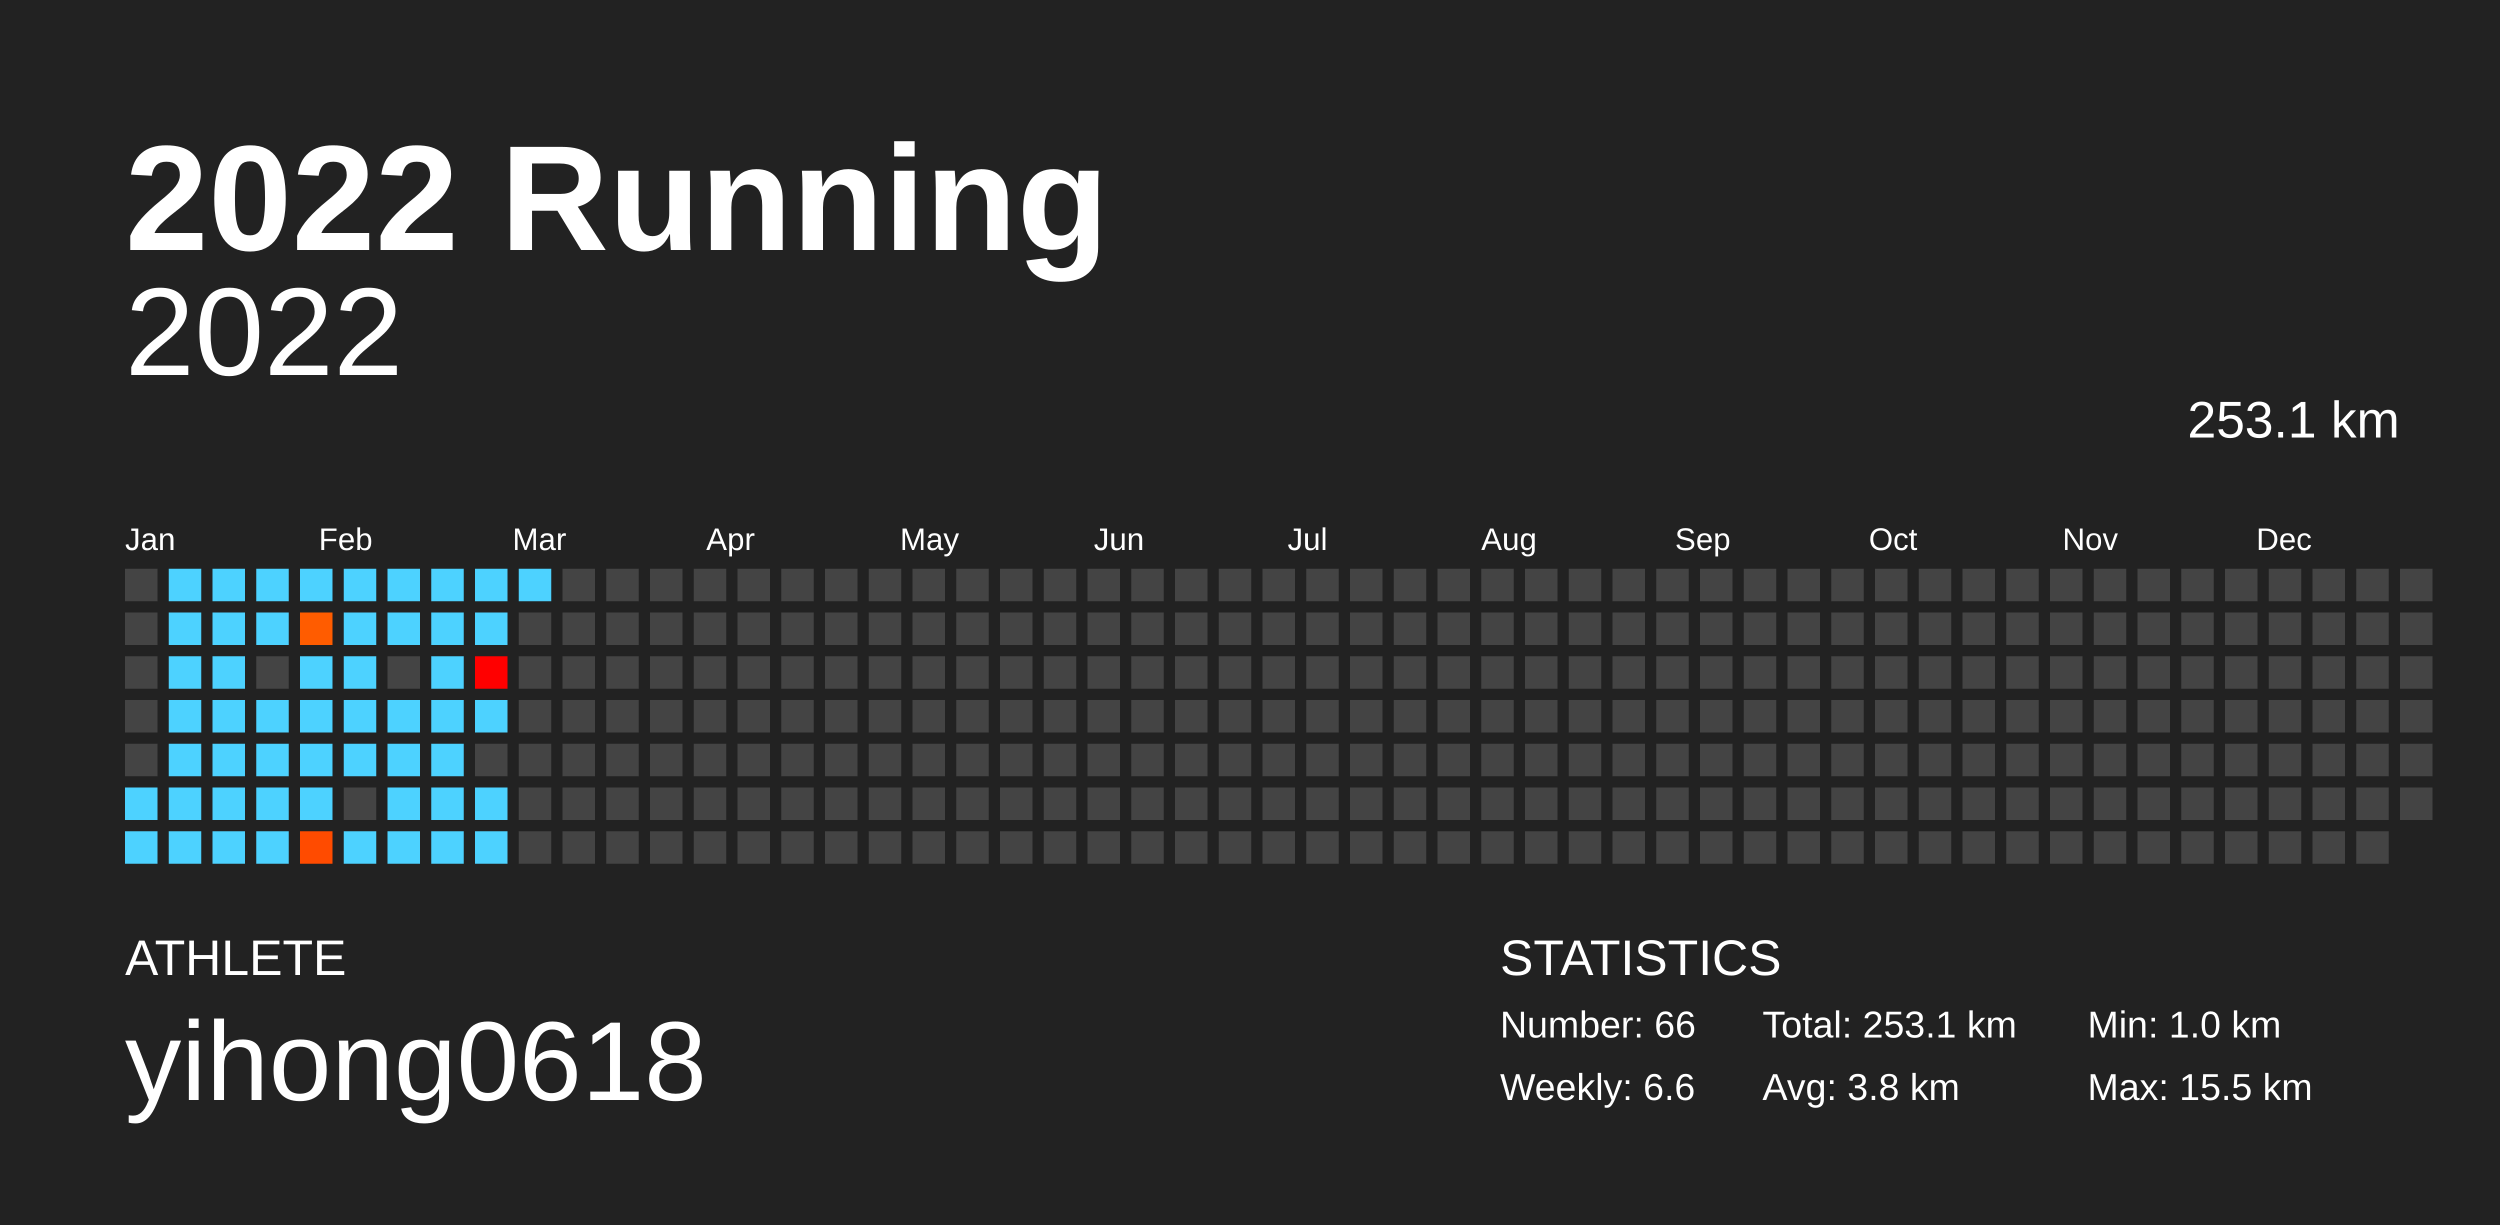
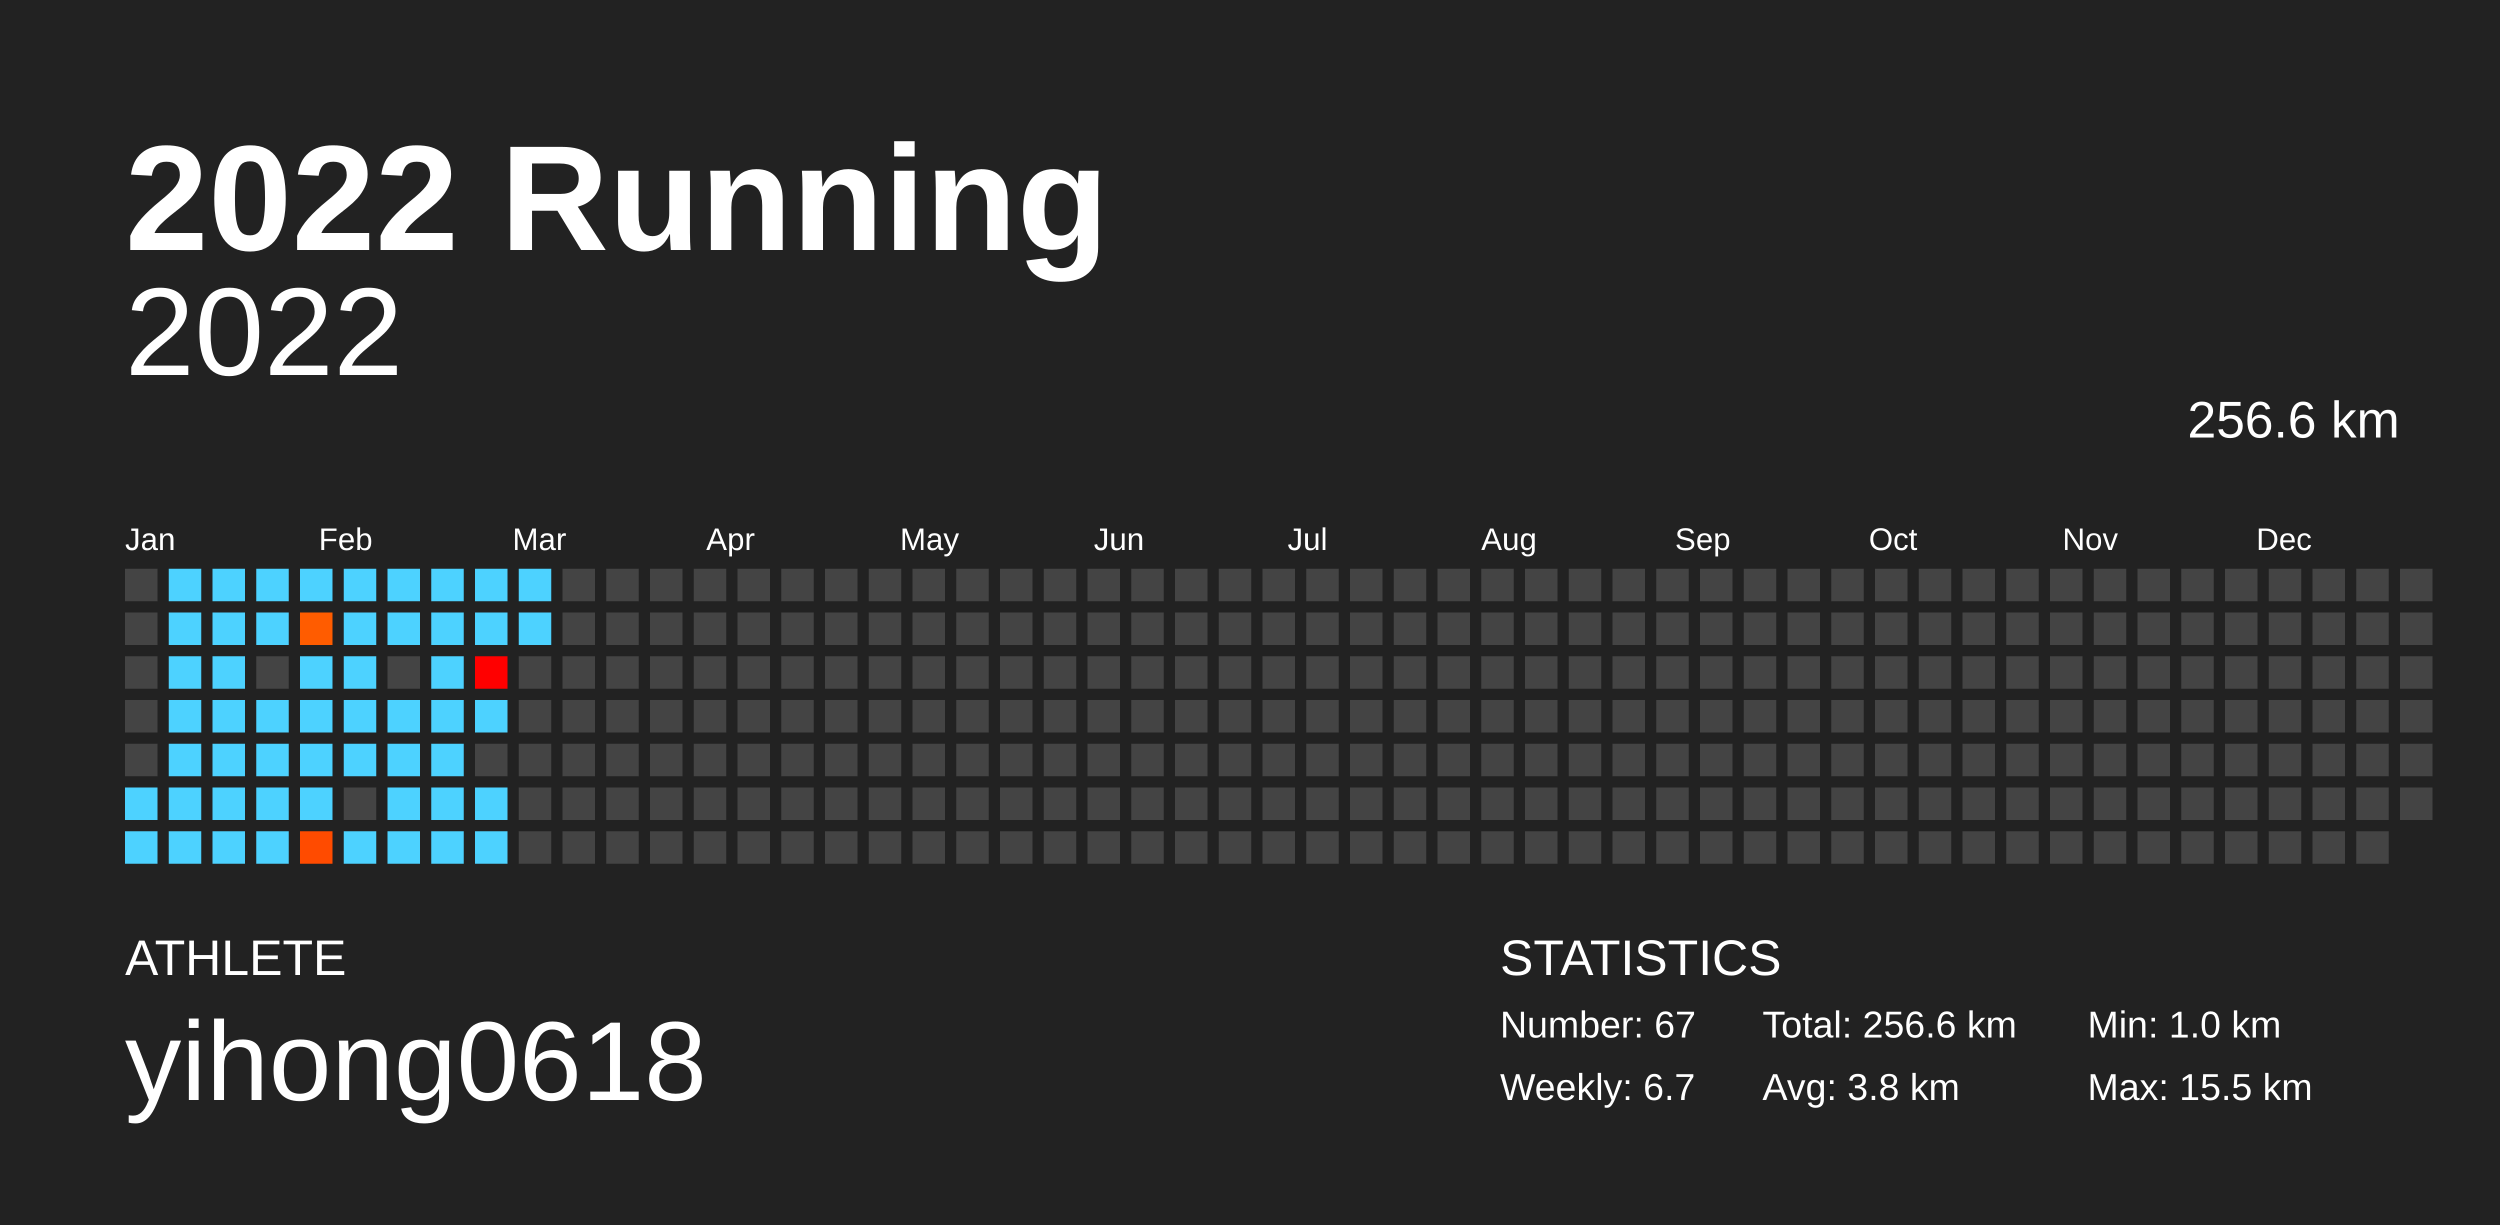
<svg xmlns="http://www.w3.org/2000/svg" baseProfile="full" height="98mm" version="1.1" viewBox="0,0,200,98" width="200mm">
  <defs />
  <rect fill="#222222" height="98" width="200" x="0" y="0" />
  <text fill="#FFFFFF" style="font-size:12px; font-family:Arial; font-weight:bold;" x="10" y="20">2022 Running</text>
  <text fill="#FFFFFF" style="font-size:4px; font-family:Arial" x="10" y="78">ATHLETE</text>
  <text fill="#FFFFFF" style="font-size:9px; font-family:Arial" x="10" y="88">yihong0618</text>
  <text fill="#FFFFFF" style="font-size:4px; font-family:Arial" x="120" y="78">STATISTICS</text>
-   <text fill="#FFFFFF" style="font-size:3px; font-family:Arial" x="120" y="83">Number: 66</text>
-   <text fill="#FFFFFF" style="font-size:3px; font-family:Arial" x="120" y="88">Weekly: 6.6</text>
-   <text fill="#FFFFFF" style="font-size:3px; font-family:Arial" x="141" y="83">Total: 253.1 km</text>
+   <text fill="#FFFFFF" style="font-size:3px; font-family:Arial" x="120" y="83">Number: 67</text>
+   <text fill="#FFFFFF" style="font-size:3px; font-family:Arial" x="120" y="88">Weekly: 6.7</text>
+   <text fill="#FFFFFF" style="font-size:3px; font-family:Arial" x="141" y="83">Total: 256.6 km</text>
  <text fill="#FFFFFF" style="font-size:3px; font-family:Arial" x="141" y="88">Avg: 3.8 km</text>
  <text fill="#FFFFFF" style="font-size:3px; font-family:Arial" x="167" y="83">Min: 1.0 km</text>
  <text fill="#FFFFFF" style="font-size:3px; font-family:Arial" x="167" y="88">Max: 15.5 km</text>
  <text alignment-baseline="hanging" fill="#FFFFFF" style="font-size:10.0px; font-family:Arial;" x="10" y="30">2022</text>
-   <text alignment-baseline="hanging" fill="#FFFFFF" style="font-size:4.125px; font-family:Arial;" x="175" y="35">253.1 km</text>
+   <text alignment-baseline="hanging" fill="#FFFFFF" style="font-size:4.125px; font-family:Arial;" x="175" y="35">256.6 km</text>
  <text fill="#FFFFFF" style="font-size:2.5px; font-family:Arial" x="10.0" y="44">Jan</text>
  <text fill="#FFFFFF" style="font-size:2.5px; font-family:Arial" x="25.5" y="44">Feb</text>
  <text fill="#FFFFFF" style="font-size:2.5px; font-family:Arial" x="41.0" y="44">Mar</text>
  <text fill="#FFFFFF" style="font-size:2.5px; font-family:Arial" x="56.5" y="44">Apr</text>
  <text fill="#FFFFFF" style="font-size:2.5px; font-family:Arial" x="72.0" y="44">May</text>
  <text fill="#FFFFFF" style="font-size:2.5px; font-family:Arial" x="87.5" y="44">Jun</text>
  <text fill="#FFFFFF" style="font-size:2.5px; font-family:Arial" x="103.0" y="44">Jul</text>
  <text fill="#FFFFFF" style="font-size:2.5px; font-family:Arial" x="118.5" y="44">Aug</text>
  <text fill="#FFFFFF" style="font-size:2.5px; font-family:Arial" x="134.0" y="44">Sep</text>
  <text fill="#FFFFFF" style="font-size:2.5px; font-family:Arial" x="149.5" y="44">Oct</text>
  <text fill="#FFFFFF" style="font-size:2.5px; font-family:Arial" x="165.0" y="44">Nov</text>
  <text fill="#FFFFFF" style="font-size:2.5px; font-family:Arial" x="180.5" y="44">Dec</text>
  <rect fill="#444444" height="2.6" width="2.6" x="10.0" y="45.5" />
  <rect fill="#444444" height="2.6" width="2.6" x="10.0" y="49.0" />
  <rect fill="#444444" height="2.6" width="2.6" x="10.0" y="52.5" />
  <rect fill="#444444" height="2.6" width="2.6" x="10.0" y="56.0" />
  <rect fill="#444444" height="2.6" width="2.6" x="10.0" y="59.5" />
  <rect fill="#4dd2ff" height="2.6" width="2.6" x="10.0" y="63.0" />
  <rect fill="#4dd2ff" height="2.6" width="2.6" x="10.0" y="66.5" />
  <rect fill="#4dd2ff" height="2.6" width="2.6" x="13.5" y="45.5" />
  <rect fill="#4dd2ff" height="2.6" width="2.6" x="13.5" y="49.0" />
  <rect fill="#4dd2ff" height="2.6" width="2.6" x="13.5" y="52.5" />
  <rect fill="#4dd2ff" height="2.6" width="2.6" x="13.5" y="56.0" />
  <rect fill="#4dd2ff" height="2.6" width="2.6" x="13.5" y="59.5" />
  <rect fill="#4dd2ff" height="2.6" width="2.6" x="13.5" y="63.0" />
  <rect fill="#4dd2ff" height="2.6" width="2.6" x="13.5" y="66.5" />
  <rect fill="#4dd2ff" height="2.6" width="2.6" x="17.0" y="45.5" />
  <rect fill="#4dd2ff" height="2.6" width="2.6" x="17.0" y="49.0" />
  <rect fill="#4dd2ff" height="2.6" width="2.6" x="17.0" y="52.5" />
  <rect fill="#4dd2ff" height="2.6" width="2.6" x="17.0" y="56.0" />
  <rect fill="#4dd2ff" height="2.6" width="2.6" x="17.0" y="59.5" />
  <rect fill="#4dd2ff" height="2.6" width="2.6" x="17.0" y="63.0" />
  <rect fill="#4dd2ff" height="2.6" width="2.6" x="17.0" y="66.5" />
  <rect fill="#4dd2ff" height="2.6" width="2.6" x="20.5" y="45.5" />
  <rect fill="#4dd2ff" height="2.6" width="2.6" x="20.5" y="49.0" />
  <rect fill="#444444" height="2.6" width="2.6" x="20.5" y="52.5" />
  <rect fill="#4dd2ff" height="2.6" width="2.6" x="20.5" y="56.0" />
  <rect fill="#4dd2ff" height="2.6" width="2.6" x="20.5" y="59.5" />
  <rect fill="#4dd2ff" height="2.6" width="2.6" x="20.5" y="63.0" />
  <rect fill="#4dd2ff" height="2.6" width="2.6" x="20.5" y="66.5" />
  <rect fill="#4dd2ff" height="2.6" width="2.6" x="24.0" y="45.5" />
  <rect fill="#ff5c00" height="2.6" width="2.6" x="24.0" y="49.0" />
  <rect fill="#4dd2ff" height="2.6" width="2.6" x="24.0" y="52.5" />
  <rect fill="#4dd2ff" height="2.6" width="2.6" x="24.0" y="56.0" />
  <rect fill="#4dd2ff" height="2.6" width="2.6" x="24.0" y="59.5" />
  <rect fill="#4dd2ff" height="2.6" width="2.6" x="24.0" y="63.0" />
  <rect fill="#ff4b00" height="2.6" width="2.6" x="24.0" y="66.5" />
  <rect fill="#4dd2ff" height="2.6" width="2.6" x="27.5" y="45.5" />
  <rect fill="#4dd2ff" height="2.6" width="2.6" x="27.5" y="49.0" />
  <rect fill="#4dd2ff" height="2.6" width="2.6" x="27.5" y="52.5" />
  <rect fill="#4dd2ff" height="2.6" width="2.6" x="27.5" y="56.0" />
  <rect fill="#4dd2ff" height="2.6" width="2.6" x="27.5" y="59.5" />
  <rect fill="#444444" height="2.6" width="2.6" x="27.5" y="63.0" />
  <rect fill="#4dd2ff" height="2.6" width="2.6" x="27.5" y="66.5" />
  <rect fill="#4dd2ff" height="2.6" width="2.6" x="31.0" y="45.5" />
  <rect fill="#4dd2ff" height="2.6" width="2.6" x="31.0" y="49.0" />
  <rect fill="#444444" height="2.6" width="2.6" x="31.0" y="52.5" />
  <rect fill="#4dd2ff" height="2.6" width="2.6" x="31.0" y="56.0" />
  <rect fill="#4dd2ff" height="2.6" width="2.6" x="31.0" y="59.5" />
  <rect fill="#4dd2ff" height="2.6" width="2.6" x="31.0" y="63.0" />
  <rect fill="#4dd2ff" height="2.6" width="2.6" x="31.0" y="66.5" />
  <rect fill="#4dd2ff" height="2.6" width="2.6" x="34.5" y="45.5" />
  <rect fill="#4dd2ff" height="2.6" width="2.6" x="34.5" y="49.0" />
  <rect fill="#4dd2ff" height="2.6" width="2.6" x="34.5" y="52.5" />
  <rect fill="#4dd2ff" height="2.6" width="2.6" x="34.5" y="56.0" />
  <rect fill="#4dd2ff" height="2.6" width="2.6" x="34.5" y="59.5" />
  <rect fill="#4dd2ff" height="2.6" width="2.6" x="34.5" y="63.0" />
  <rect fill="#4dd2ff" height="2.6" width="2.6" x="34.5" y="66.5" />
  <rect fill="#4dd2ff" height="2.6" width="2.6" x="38.0" y="45.5" />
  <rect fill="#4dd2ff" height="2.6" width="2.6" x="38.0" y="49.0" />
  <rect fill="#ff0000" height="2.6" width="2.6" x="38.0" y="52.5" />
  <rect fill="#4dd2ff" height="2.6" width="2.6" x="38.0" y="56.0" />
  <rect fill="#444444" height="2.6" width="2.6" x="38.0" y="59.5" />
  <rect fill="#4dd2ff" height="2.6" width="2.6" x="38.0" y="63.0" />
  <rect fill="#4dd2ff" height="2.6" width="2.6" x="38.0" y="66.5" />
  <rect fill="#4dd2ff" height="2.6" width="2.6" x="41.5" y="45.5" />
-   <rect fill="#444444" height="2.6" width="2.6" x="41.5" y="49.0" />
+   <rect fill="#4dd2ff" height="2.6" width="2.6" x="41.5" y="49.0" />
  <rect fill="#444444" height="2.6" width="2.6" x="41.5" y="52.5" />
  <rect fill="#444444" height="2.6" width="2.6" x="41.5" y="56.0" />
  <rect fill="#444444" height="2.6" width="2.6" x="41.5" y="59.5" />
  <rect fill="#444444" height="2.6" width="2.6" x="41.5" y="63.0" />
  <rect fill="#444444" height="2.6" width="2.6" x="41.5" y="66.5" />
  <rect fill="#444444" height="2.6" width="2.6" x="45.0" y="45.5" />
  <rect fill="#444444" height="2.6" width="2.6" x="45.0" y="49.0" />
  <rect fill="#444444" height="2.6" width="2.6" x="45.0" y="52.5" />
  <rect fill="#444444" height="2.6" width="2.6" x="45.0" y="56.0" />
  <rect fill="#444444" height="2.6" width="2.6" x="45.0" y="59.5" />
  <rect fill="#444444" height="2.6" width="2.6" x="45.0" y="63.0" />
  <rect fill="#444444" height="2.6" width="2.6" x="45.0" y="66.5" />
  <rect fill="#444444" height="2.6" width="2.6" x="48.5" y="45.5" />
  <rect fill="#444444" height="2.6" width="2.6" x="48.5" y="49.0" />
  <rect fill="#444444" height="2.6" width="2.6" x="48.5" y="52.5" />
  <rect fill="#444444" height="2.6" width="2.6" x="48.5" y="56.0" />
  <rect fill="#444444" height="2.6" width="2.6" x="48.5" y="59.5" />
  <rect fill="#444444" height="2.6" width="2.6" x="48.5" y="63.0" />
  <rect fill="#444444" height="2.6" width="2.6" x="48.5" y="66.5" />
  <rect fill="#444444" height="2.6" width="2.6" x="52.0" y="45.5" />
  <rect fill="#444444" height="2.6" width="2.6" x="52.0" y="49.0" />
  <rect fill="#444444" height="2.6" width="2.6" x="52.0" y="52.5" />
  <rect fill="#444444" height="2.6" width="2.6" x="52.0" y="56.0" />
  <rect fill="#444444" height="2.6" width="2.6" x="52.0" y="59.5" />
  <rect fill="#444444" height="2.6" width="2.6" x="52.0" y="63.0" />
  <rect fill="#444444" height="2.6" width="2.6" x="52.0" y="66.5" />
  <rect fill="#444444" height="2.6" width="2.6" x="55.5" y="45.5" />
  <rect fill="#444444" height="2.6" width="2.6" x="55.5" y="49.0" />
  <rect fill="#444444" height="2.6" width="2.6" x="55.5" y="52.5" />
  <rect fill="#444444" height="2.6" width="2.6" x="55.5" y="56.0" />
  <rect fill="#444444" height="2.6" width="2.6" x="55.5" y="59.5" />
  <rect fill="#444444" height="2.6" width="2.6" x="55.5" y="63.0" />
  <rect fill="#444444" height="2.6" width="2.6" x="55.5" y="66.5" />
  <rect fill="#444444" height="2.6" width="2.6" x="59.0" y="45.5" />
  <rect fill="#444444" height="2.6" width="2.6" x="59.0" y="49.0" />
  <rect fill="#444444" height="2.6" width="2.6" x="59.0" y="52.5" />
  <rect fill="#444444" height="2.6" width="2.6" x="59.0" y="56.0" />
  <rect fill="#444444" height="2.6" width="2.6" x="59.0" y="59.5" />
  <rect fill="#444444" height="2.6" width="2.6" x="59.0" y="63.0" />
  <rect fill="#444444" height="2.6" width="2.6" x="59.0" y="66.5" />
  <rect fill="#444444" height="2.6" width="2.6" x="62.5" y="45.5" />
  <rect fill="#444444" height="2.6" width="2.6" x="62.5" y="49.0" />
  <rect fill="#444444" height="2.6" width="2.6" x="62.5" y="52.5" />
  <rect fill="#444444" height="2.6" width="2.6" x="62.5" y="56.0" />
  <rect fill="#444444" height="2.6" width="2.6" x="62.5" y="59.5" />
  <rect fill="#444444" height="2.6" width="2.6" x="62.5" y="63.0" />
  <rect fill="#444444" height="2.6" width="2.6" x="62.5" y="66.5" />
  <rect fill="#444444" height="2.6" width="2.6" x="66.0" y="45.5" />
  <rect fill="#444444" height="2.6" width="2.6" x="66.0" y="49.0" />
  <rect fill="#444444" height="2.6" width="2.6" x="66.0" y="52.5" />
  <rect fill="#444444" height="2.6" width="2.6" x="66.0" y="56.0" />
  <rect fill="#444444" height="2.6" width="2.6" x="66.0" y="59.5" />
  <rect fill="#444444" height="2.6" width="2.6" x="66.0" y="63.0" />
  <rect fill="#444444" height="2.6" width="2.6" x="66.0" y="66.5" />
  <rect fill="#444444" height="2.6" width="2.6" x="69.5" y="45.5" />
  <rect fill="#444444" height="2.6" width="2.6" x="69.5" y="49.0" />
  <rect fill="#444444" height="2.6" width="2.6" x="69.5" y="52.5" />
  <rect fill="#444444" height="2.6" width="2.6" x="69.5" y="56.0" />
  <rect fill="#444444" height="2.6" width="2.6" x="69.5" y="59.5" />
  <rect fill="#444444" height="2.6" width="2.6" x="69.5" y="63.0" />
  <rect fill="#444444" height="2.6" width="2.6" x="69.5" y="66.5" />
  <rect fill="#444444" height="2.6" width="2.6" x="73.0" y="45.5" />
  <rect fill="#444444" height="2.6" width="2.6" x="73.0" y="49.0" />
  <rect fill="#444444" height="2.6" width="2.6" x="73.0" y="52.5" />
  <rect fill="#444444" height="2.6" width="2.6" x="73.0" y="56.0" />
  <rect fill="#444444" height="2.6" width="2.6" x="73.0" y="59.5" />
  <rect fill="#444444" height="2.6" width="2.6" x="73.0" y="63.0" />
  <rect fill="#444444" height="2.6" width="2.6" x="73.0" y="66.5" />
  <rect fill="#444444" height="2.6" width="2.6" x="76.5" y="45.5" />
  <rect fill="#444444" height="2.6" width="2.6" x="76.5" y="49.0" />
  <rect fill="#444444" height="2.6" width="2.6" x="76.5" y="52.5" />
  <rect fill="#444444" height="2.6" width="2.6" x="76.5" y="56.0" />
  <rect fill="#444444" height="2.6" width="2.6" x="76.5" y="59.5" />
  <rect fill="#444444" height="2.6" width="2.6" x="76.5" y="63.0" />
  <rect fill="#444444" height="2.6" width="2.6" x="76.5" y="66.5" />
  <rect fill="#444444" height="2.6" width="2.6" x="80.0" y="45.5" />
  <rect fill="#444444" height="2.6" width="2.6" x="80.0" y="49.0" />
  <rect fill="#444444" height="2.6" width="2.6" x="80.0" y="52.5" />
  <rect fill="#444444" height="2.6" width="2.6" x="80.0" y="56.0" />
  <rect fill="#444444" height="2.6" width="2.6" x="80.0" y="59.5" />
  <rect fill="#444444" height="2.6" width="2.6" x="80.0" y="63.0" />
  <rect fill="#444444" height="2.6" width="2.6" x="80.0" y="66.5" />
  <rect fill="#444444" height="2.6" width="2.6" x="83.5" y="45.5" />
  <rect fill="#444444" height="2.6" width="2.6" x="83.5" y="49.0" />
  <rect fill="#444444" height="2.6" width="2.6" x="83.5" y="52.5" />
  <rect fill="#444444" height="2.6" width="2.6" x="83.5" y="56.0" />
  <rect fill="#444444" height="2.6" width="2.6" x="83.5" y="59.5" />
  <rect fill="#444444" height="2.6" width="2.6" x="83.5" y="63.0" />
  <rect fill="#444444" height="2.6" width="2.6" x="83.5" y="66.5" />
  <rect fill="#444444" height="2.6" width="2.6" x="87.0" y="45.5" />
  <rect fill="#444444" height="2.6" width="2.6" x="87.0" y="49.0" />
  <rect fill="#444444" height="2.6" width="2.6" x="87.0" y="52.5" />
  <rect fill="#444444" height="2.6" width="2.6" x="87.0" y="56.0" />
  <rect fill="#444444" height="2.6" width="2.6" x="87.0" y="59.5" />
  <rect fill="#444444" height="2.6" width="2.6" x="87.0" y="63.0" />
  <rect fill="#444444" height="2.6" width="2.6" x="87.0" y="66.5" />
  <rect fill="#444444" height="2.6" width="2.6" x="90.5" y="45.5" />
  <rect fill="#444444" height="2.6" width="2.6" x="90.5" y="49.0" />
  <rect fill="#444444" height="2.6" width="2.6" x="90.5" y="52.5" />
  <rect fill="#444444" height="2.6" width="2.6" x="90.5" y="56.0" />
  <rect fill="#444444" height="2.6" width="2.6" x="90.5" y="59.5" />
  <rect fill="#444444" height="2.6" width="2.6" x="90.5" y="63.0" />
  <rect fill="#444444" height="2.6" width="2.6" x="90.5" y="66.5" />
  <rect fill="#444444" height="2.6" width="2.6" x="94.0" y="45.5" />
  <rect fill="#444444" height="2.6" width="2.6" x="94.0" y="49.0" />
  <rect fill="#444444" height="2.6" width="2.6" x="94.0" y="52.5" />
  <rect fill="#444444" height="2.6" width="2.6" x="94.0" y="56.0" />
  <rect fill="#444444" height="2.6" width="2.6" x="94.0" y="59.5" />
  <rect fill="#444444" height="2.6" width="2.6" x="94.0" y="63.0" />
  <rect fill="#444444" height="2.6" width="2.6" x="94.0" y="66.5" />
  <rect fill="#444444" height="2.6" width="2.6" x="97.5" y="45.5" />
  <rect fill="#444444" height="2.6" width="2.6" x="97.5" y="49.0" />
  <rect fill="#444444" height="2.6" width="2.6" x="97.5" y="52.5" />
  <rect fill="#444444" height="2.6" width="2.6" x="97.5" y="56.0" />
  <rect fill="#444444" height="2.6" width="2.6" x="97.5" y="59.5" />
  <rect fill="#444444" height="2.6" width="2.6" x="97.5" y="63.0" />
  <rect fill="#444444" height="2.6" width="2.6" x="97.5" y="66.5" />
  <rect fill="#444444" height="2.6" width="2.6" x="101.0" y="45.5" />
  <rect fill="#444444" height="2.6" width="2.6" x="101.0" y="49.0" />
  <rect fill="#444444" height="2.6" width="2.6" x="101.0" y="52.5" />
  <rect fill="#444444" height="2.6" width="2.6" x="101.0" y="56.0" />
  <rect fill="#444444" height="2.6" width="2.6" x="101.0" y="59.5" />
  <rect fill="#444444" height="2.6" width="2.6" x="101.0" y="63.0" />
  <rect fill="#444444" height="2.6" width="2.6" x="101.0" y="66.5" />
  <rect fill="#444444" height="2.6" width="2.6" x="104.5" y="45.5" />
  <rect fill="#444444" height="2.6" width="2.6" x="104.5" y="49.0" />
  <rect fill="#444444" height="2.6" width="2.6" x="104.5" y="52.5" />
  <rect fill="#444444" height="2.6" width="2.6" x="104.5" y="56.0" />
  <rect fill="#444444" height="2.6" width="2.6" x="104.5" y="59.5" />
  <rect fill="#444444" height="2.6" width="2.6" x="104.5" y="63.0" />
  <rect fill="#444444" height="2.6" width="2.6" x="104.5" y="66.5" />
  <rect fill="#444444" height="2.6" width="2.6" x="108.0" y="45.5" />
  <rect fill="#444444" height="2.6" width="2.6" x="108.0" y="49.0" />
  <rect fill="#444444" height="2.6" width="2.6" x="108.0" y="52.5" />
  <rect fill="#444444" height="2.6" width="2.6" x="108.0" y="56.0" />
  <rect fill="#444444" height="2.6" width="2.6" x="108.0" y="59.5" />
  <rect fill="#444444" height="2.6" width="2.6" x="108.0" y="63.0" />
  <rect fill="#444444" height="2.6" width="2.6" x="108.0" y="66.5" />
  <rect fill="#444444" height="2.6" width="2.6" x="111.5" y="45.5" />
  <rect fill="#444444" height="2.6" width="2.6" x="111.5" y="49.0" />
  <rect fill="#444444" height="2.6" width="2.6" x="111.5" y="52.5" />
  <rect fill="#444444" height="2.6" width="2.6" x="111.5" y="56.0" />
  <rect fill="#444444" height="2.6" width="2.6" x="111.5" y="59.5" />
  <rect fill="#444444" height="2.6" width="2.6" x="111.5" y="63.0" />
  <rect fill="#444444" height="2.6" width="2.6" x="111.5" y="66.5" />
  <rect fill="#444444" height="2.6" width="2.6" x="115.0" y="45.5" />
  <rect fill="#444444" height="2.6" width="2.6" x="115.0" y="49.0" />
  <rect fill="#444444" height="2.6" width="2.6" x="115.0" y="52.5" />
  <rect fill="#444444" height="2.6" width="2.6" x="115.0" y="56.0" />
  <rect fill="#444444" height="2.6" width="2.6" x="115.0" y="59.5" />
  <rect fill="#444444" height="2.6" width="2.6" x="115.0" y="63.0" />
  <rect fill="#444444" height="2.6" width="2.6" x="115.0" y="66.5" />
  <rect fill="#444444" height="2.6" width="2.6" x="118.5" y="45.5" />
  <rect fill="#444444" height="2.6" width="2.6" x="118.5" y="49.0" />
  <rect fill="#444444" height="2.6" width="2.6" x="118.5" y="52.5" />
  <rect fill="#444444" height="2.6" width="2.6" x="118.5" y="56.0" />
  <rect fill="#444444" height="2.6" width="2.6" x="118.5" y="59.5" />
  <rect fill="#444444" height="2.6" width="2.6" x="118.5" y="63.0" />
  <rect fill="#444444" height="2.6" width="2.6" x="118.5" y="66.5" />
  <rect fill="#444444" height="2.6" width="2.6" x="122.0" y="45.5" />
  <rect fill="#444444" height="2.6" width="2.6" x="122.0" y="49.0" />
  <rect fill="#444444" height="2.6" width="2.6" x="122.0" y="52.5" />
  <rect fill="#444444" height="2.6" width="2.6" x="122.0" y="56.0" />
  <rect fill="#444444" height="2.6" width="2.6" x="122.0" y="59.5" />
  <rect fill="#444444" height="2.6" width="2.6" x="122.0" y="63.0" />
  <rect fill="#444444" height="2.6" width="2.6" x="122.0" y="66.5" />
  <rect fill="#444444" height="2.6" width="2.6" x="125.5" y="45.5" />
  <rect fill="#444444" height="2.6" width="2.6" x="125.5" y="49.0" />
  <rect fill="#444444" height="2.6" width="2.6" x="125.5" y="52.5" />
  <rect fill="#444444" height="2.6" width="2.6" x="125.5" y="56.0" />
  <rect fill="#444444" height="2.6" width="2.6" x="125.5" y="59.5" />
  <rect fill="#444444" height="2.6" width="2.6" x="125.5" y="63.0" />
  <rect fill="#444444" height="2.6" width="2.6" x="125.5" y="66.5" />
  <rect fill="#444444" height="2.6" width="2.6" x="129.0" y="45.5" />
  <rect fill="#444444" height="2.6" width="2.6" x="129.0" y="49.0" />
  <rect fill="#444444" height="2.6" width="2.6" x="129.0" y="52.5" />
  <rect fill="#444444" height="2.6" width="2.6" x="129.0" y="56.0" />
  <rect fill="#444444" height="2.6" width="2.6" x="129.0" y="59.5" />
  <rect fill="#444444" height="2.6" width="2.6" x="129.0" y="63.0" />
  <rect fill="#444444" height="2.6" width="2.6" x="129.0" y="66.5" />
  <rect fill="#444444" height="2.6" width="2.6" x="132.5" y="45.5" />
  <rect fill="#444444" height="2.6" width="2.6" x="132.5" y="49.0" />
  <rect fill="#444444" height="2.6" width="2.6" x="132.5" y="52.5" />
  <rect fill="#444444" height="2.6" width="2.6" x="132.5" y="56.0" />
  <rect fill="#444444" height="2.6" width="2.6" x="132.5" y="59.5" />
  <rect fill="#444444" height="2.6" width="2.6" x="132.5" y="63.0" />
  <rect fill="#444444" height="2.6" width="2.6" x="132.5" y="66.5" />
  <rect fill="#444444" height="2.6" width="2.6" x="136.0" y="45.5" />
  <rect fill="#444444" height="2.6" width="2.6" x="136.0" y="49.0" />
  <rect fill="#444444" height="2.6" width="2.6" x="136.0" y="52.5" />
  <rect fill="#444444" height="2.6" width="2.6" x="136.0" y="56.0" />
  <rect fill="#444444" height="2.6" width="2.6" x="136.0" y="59.5" />
  <rect fill="#444444" height="2.6" width="2.6" x="136.0" y="63.0" />
  <rect fill="#444444" height="2.6" width="2.6" x="136.0" y="66.5" />
  <rect fill="#444444" height="2.6" width="2.6" x="139.5" y="45.5" />
  <rect fill="#444444" height="2.6" width="2.6" x="139.5" y="49.0" />
  <rect fill="#444444" height="2.6" width="2.6" x="139.5" y="52.5" />
  <rect fill="#444444" height="2.6" width="2.6" x="139.5" y="56.0" />
  <rect fill="#444444" height="2.6" width="2.6" x="139.5" y="59.5" />
  <rect fill="#444444" height="2.6" width="2.6" x="139.5" y="63.0" />
  <rect fill="#444444" height="2.6" width="2.6" x="139.5" y="66.5" />
  <rect fill="#444444" height="2.6" width="2.6" x="143.0" y="45.5" />
  <rect fill="#444444" height="2.6" width="2.6" x="143.0" y="49.0" />
  <rect fill="#444444" height="2.6" width="2.6" x="143.0" y="52.5" />
  <rect fill="#444444" height="2.6" width="2.6" x="143.0" y="56.0" />
  <rect fill="#444444" height="2.6" width="2.6" x="143.0" y="59.5" />
  <rect fill="#444444" height="2.6" width="2.6" x="143.0" y="63.0" />
  <rect fill="#444444" height="2.6" width="2.6" x="143.0" y="66.5" />
  <rect fill="#444444" height="2.6" width="2.6" x="146.5" y="45.5" />
  <rect fill="#444444" height="2.6" width="2.6" x="146.5" y="49.0" />
  <rect fill="#444444" height="2.6" width="2.6" x="146.5" y="52.5" />
  <rect fill="#444444" height="2.6" width="2.6" x="146.5" y="56.0" />
  <rect fill="#444444" height="2.6" width="2.6" x="146.5" y="59.5" />
  <rect fill="#444444" height="2.6" width="2.6" x="146.5" y="63.0" />
  <rect fill="#444444" height="2.6" width="2.6" x="146.5" y="66.5" />
  <rect fill="#444444" height="2.6" width="2.6" x="150.0" y="45.5" />
  <rect fill="#444444" height="2.6" width="2.6" x="150.0" y="49.0" />
  <rect fill="#444444" height="2.6" width="2.6" x="150.0" y="52.5" />
  <rect fill="#444444" height="2.6" width="2.6" x="150.0" y="56.0" />
  <rect fill="#444444" height="2.6" width="2.6" x="150.0" y="59.5" />
  <rect fill="#444444" height="2.6" width="2.6" x="150.0" y="63.0" />
  <rect fill="#444444" height="2.6" width="2.6" x="150.0" y="66.5" />
  <rect fill="#444444" height="2.6" width="2.6" x="153.5" y="45.5" />
  <rect fill="#444444" height="2.6" width="2.6" x="153.5" y="49.0" />
  <rect fill="#444444" height="2.6" width="2.6" x="153.5" y="52.5" />
  <rect fill="#444444" height="2.6" width="2.6" x="153.5" y="56.0" />
  <rect fill="#444444" height="2.6" width="2.6" x="153.5" y="59.5" />
  <rect fill="#444444" height="2.6" width="2.6" x="153.5" y="63.0" />
  <rect fill="#444444" height="2.6" width="2.6" x="153.5" y="66.5" />
  <rect fill="#444444" height="2.6" width="2.6" x="157.0" y="45.5" />
  <rect fill="#444444" height="2.6" width="2.6" x="157.0" y="49.0" />
  <rect fill="#444444" height="2.6" width="2.6" x="157.0" y="52.5" />
  <rect fill="#444444" height="2.6" width="2.6" x="157.0" y="56.0" />
  <rect fill="#444444" height="2.6" width="2.6" x="157.0" y="59.5" />
  <rect fill="#444444" height="2.6" width="2.6" x="157.0" y="63.0" />
  <rect fill="#444444" height="2.6" width="2.6" x="157.0" y="66.5" />
  <rect fill="#444444" height="2.6" width="2.6" x="160.5" y="45.5" />
  <rect fill="#444444" height="2.6" width="2.6" x="160.5" y="49.0" />
  <rect fill="#444444" height="2.6" width="2.6" x="160.5" y="52.5" />
  <rect fill="#444444" height="2.6" width="2.6" x="160.5" y="56.0" />
  <rect fill="#444444" height="2.6" width="2.6" x="160.5" y="59.5" />
  <rect fill="#444444" height="2.6" width="2.6" x="160.5" y="63.0" />
  <rect fill="#444444" height="2.6" width="2.6" x="160.5" y="66.5" />
  <rect fill="#444444" height="2.6" width="2.6" x="164.0" y="45.5" />
  <rect fill="#444444" height="2.6" width="2.6" x="164.0" y="49.0" />
  <rect fill="#444444" height="2.6" width="2.6" x="164.0" y="52.5" />
  <rect fill="#444444" height="2.6" width="2.6" x="164.0" y="56.0" />
  <rect fill="#444444" height="2.6" width="2.6" x="164.0" y="59.5" />
  <rect fill="#444444" height="2.6" width="2.6" x="164.0" y="63.0" />
  <rect fill="#444444" height="2.6" width="2.6" x="164.0" y="66.5" />
  <rect fill="#444444" height="2.6" width="2.6" x="167.5" y="45.5" />
  <rect fill="#444444" height="2.6" width="2.6" x="167.5" y="49.0" />
  <rect fill="#444444" height="2.6" width="2.6" x="167.5" y="52.5" />
  <rect fill="#444444" height="2.6" width="2.6" x="167.5" y="56.0" />
  <rect fill="#444444" height="2.6" width="2.6" x="167.5" y="59.5" />
  <rect fill="#444444" height="2.6" width="2.6" x="167.5" y="63.0" />
  <rect fill="#444444" height="2.6" width="2.6" x="167.5" y="66.5" />
  <rect fill="#444444" height="2.6" width="2.6" x="171.0" y="45.5" />
  <rect fill="#444444" height="2.6" width="2.6" x="171.0" y="49.0" />
  <rect fill="#444444" height="2.6" width="2.6" x="171.0" y="52.5" />
  <rect fill="#444444" height="2.6" width="2.6" x="171.0" y="56.0" />
  <rect fill="#444444" height="2.6" width="2.6" x="171.0" y="59.5" />
  <rect fill="#444444" height="2.6" width="2.6" x="171.0" y="63.0" />
  <rect fill="#444444" height="2.6" width="2.6" x="171.0" y="66.5" />
  <rect fill="#444444" height="2.6" width="2.6" x="174.5" y="45.5" />
  <rect fill="#444444" height="2.6" width="2.6" x="174.5" y="49.0" />
  <rect fill="#444444" height="2.6" width="2.6" x="174.5" y="52.5" />
  <rect fill="#444444" height="2.6" width="2.6" x="174.5" y="56.0" />
  <rect fill="#444444" height="2.6" width="2.6" x="174.5" y="59.5" />
  <rect fill="#444444" height="2.6" width="2.6" x="174.5" y="63.0" />
  <rect fill="#444444" height="2.6" width="2.6" x="174.5" y="66.5" />
  <rect fill="#444444" height="2.6" width="2.6" x="178.0" y="45.5" />
  <rect fill="#444444" height="2.6" width="2.6" x="178.0" y="49.0" />
  <rect fill="#444444" height="2.6" width="2.6" x="178.0" y="52.5" />
  <rect fill="#444444" height="2.6" width="2.6" x="178.0" y="56.0" />
  <rect fill="#444444" height="2.6" width="2.6" x="178.0" y="59.5" />
  <rect fill="#444444" height="2.6" width="2.6" x="178.0" y="63.0" />
  <rect fill="#444444" height="2.6" width="2.6" x="178.0" y="66.5" />
  <rect fill="#444444" height="2.6" width="2.6" x="181.5" y="45.5" />
  <rect fill="#444444" height="2.6" width="2.6" x="181.5" y="49.0" />
  <rect fill="#444444" height="2.6" width="2.6" x="181.5" y="52.5" />
  <rect fill="#444444" height="2.6" width="2.6" x="181.5" y="56.0" />
  <rect fill="#444444" height="2.6" width="2.6" x="181.5" y="59.5" />
  <rect fill="#444444" height="2.6" width="2.6" x="181.5" y="63.0" />
  <rect fill="#444444" height="2.6" width="2.6" x="181.5" y="66.5" />
  <rect fill="#444444" height="2.6" width="2.6" x="185.0" y="45.5" />
  <rect fill="#444444" height="2.6" width="2.6" x="185.0" y="49.0" />
  <rect fill="#444444" height="2.6" width="2.6" x="185.0" y="52.5" />
  <rect fill="#444444" height="2.6" width="2.6" x="185.0" y="56.0" />
  <rect fill="#444444" height="2.6" width="2.6" x="185.0" y="59.5" />
  <rect fill="#444444" height="2.6" width="2.6" x="185.0" y="63.0" />
  <rect fill="#444444" height="2.6" width="2.6" x="185.0" y="66.5" />
  <rect fill="#444444" height="2.6" width="2.6" x="188.5" y="45.5" />
  <rect fill="#444444" height="2.6" width="2.6" x="188.5" y="49.0" />
  <rect fill="#444444" height="2.6" width="2.6" x="188.5" y="52.5" />
  <rect fill="#444444" height="2.6" width="2.6" x="188.5" y="56.0" />
  <rect fill="#444444" height="2.6" width="2.6" x="188.5" y="59.5" />
  <rect fill="#444444" height="2.6" width="2.6" x="188.5" y="63.0" />
  <rect fill="#444444" height="2.6" width="2.6" x="188.5" y="66.5" />
  <rect fill="#444444" height="2.6" width="2.6" x="192.0" y="45.5" />
  <rect fill="#444444" height="2.6" width="2.6" x="192.0" y="49.0" />
  <rect fill="#444444" height="2.6" width="2.6" x="192.0" y="52.5" />
  <rect fill="#444444" height="2.6" width="2.6" x="192.0" y="56.0" />
  <rect fill="#444444" height="2.6" width="2.6" x="192.0" y="59.5" />
  <rect fill="#444444" height="2.6" width="2.6" x="192.0" y="63.0" />
</svg>
